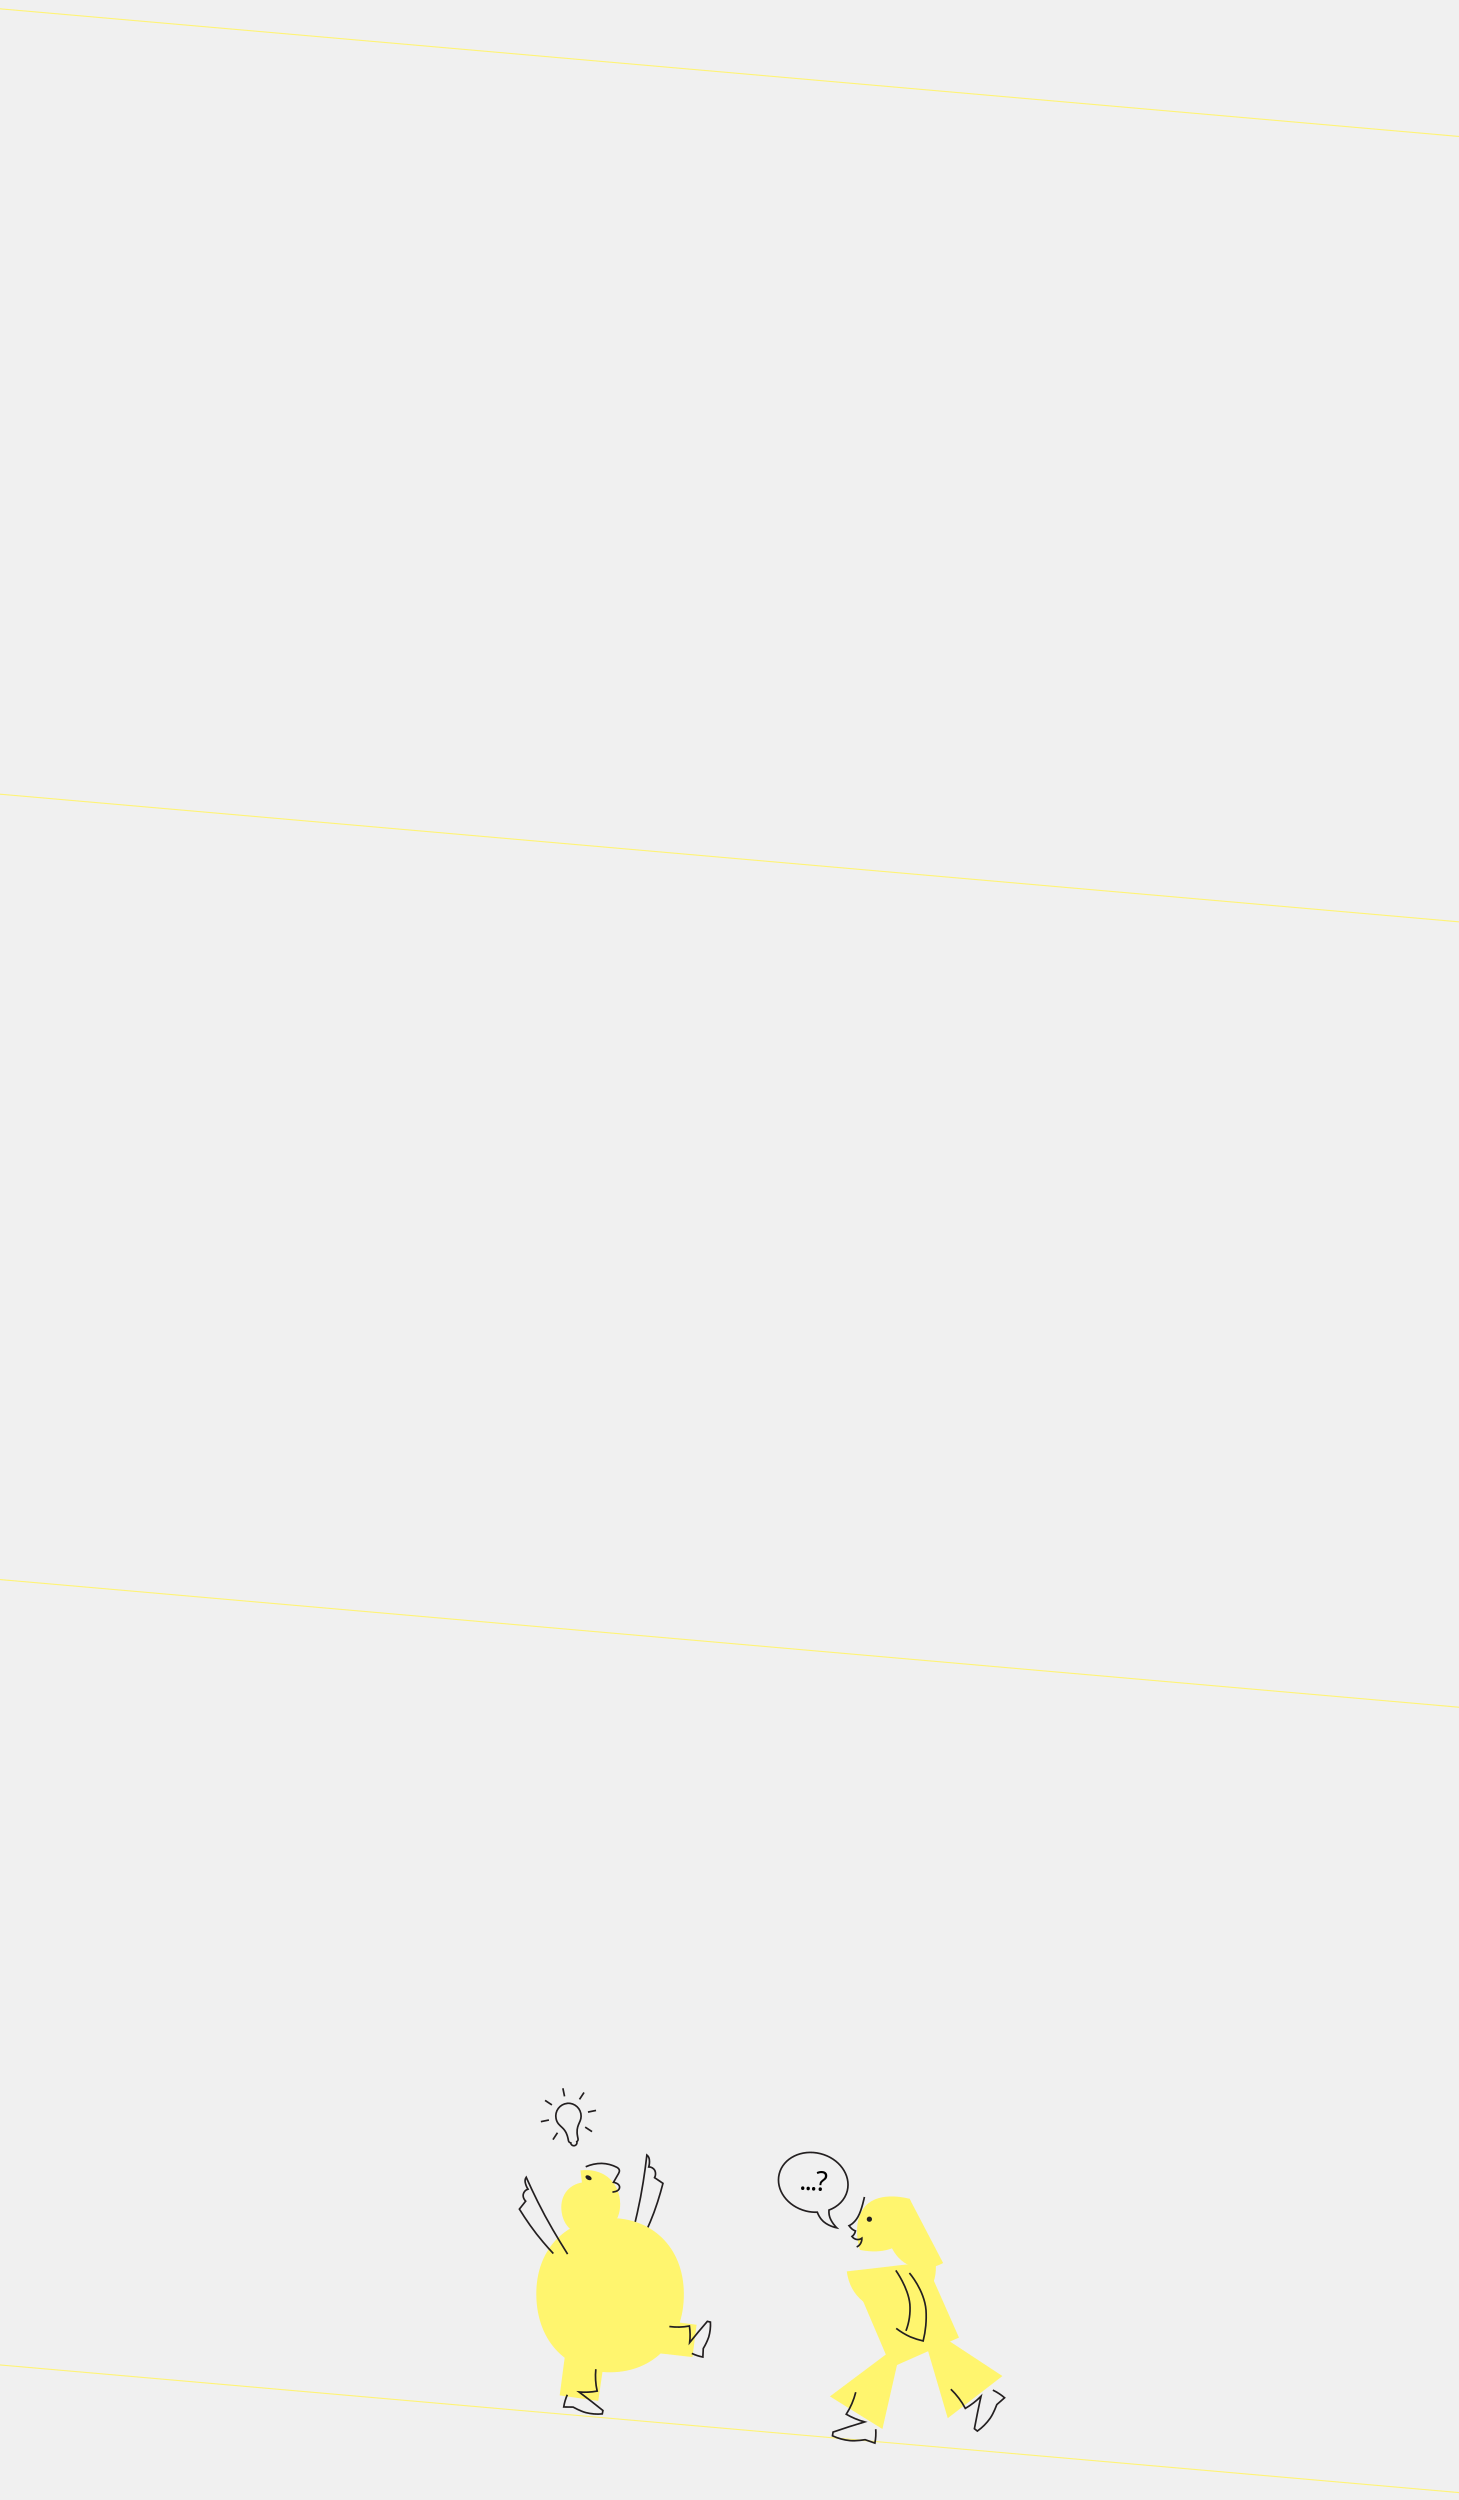
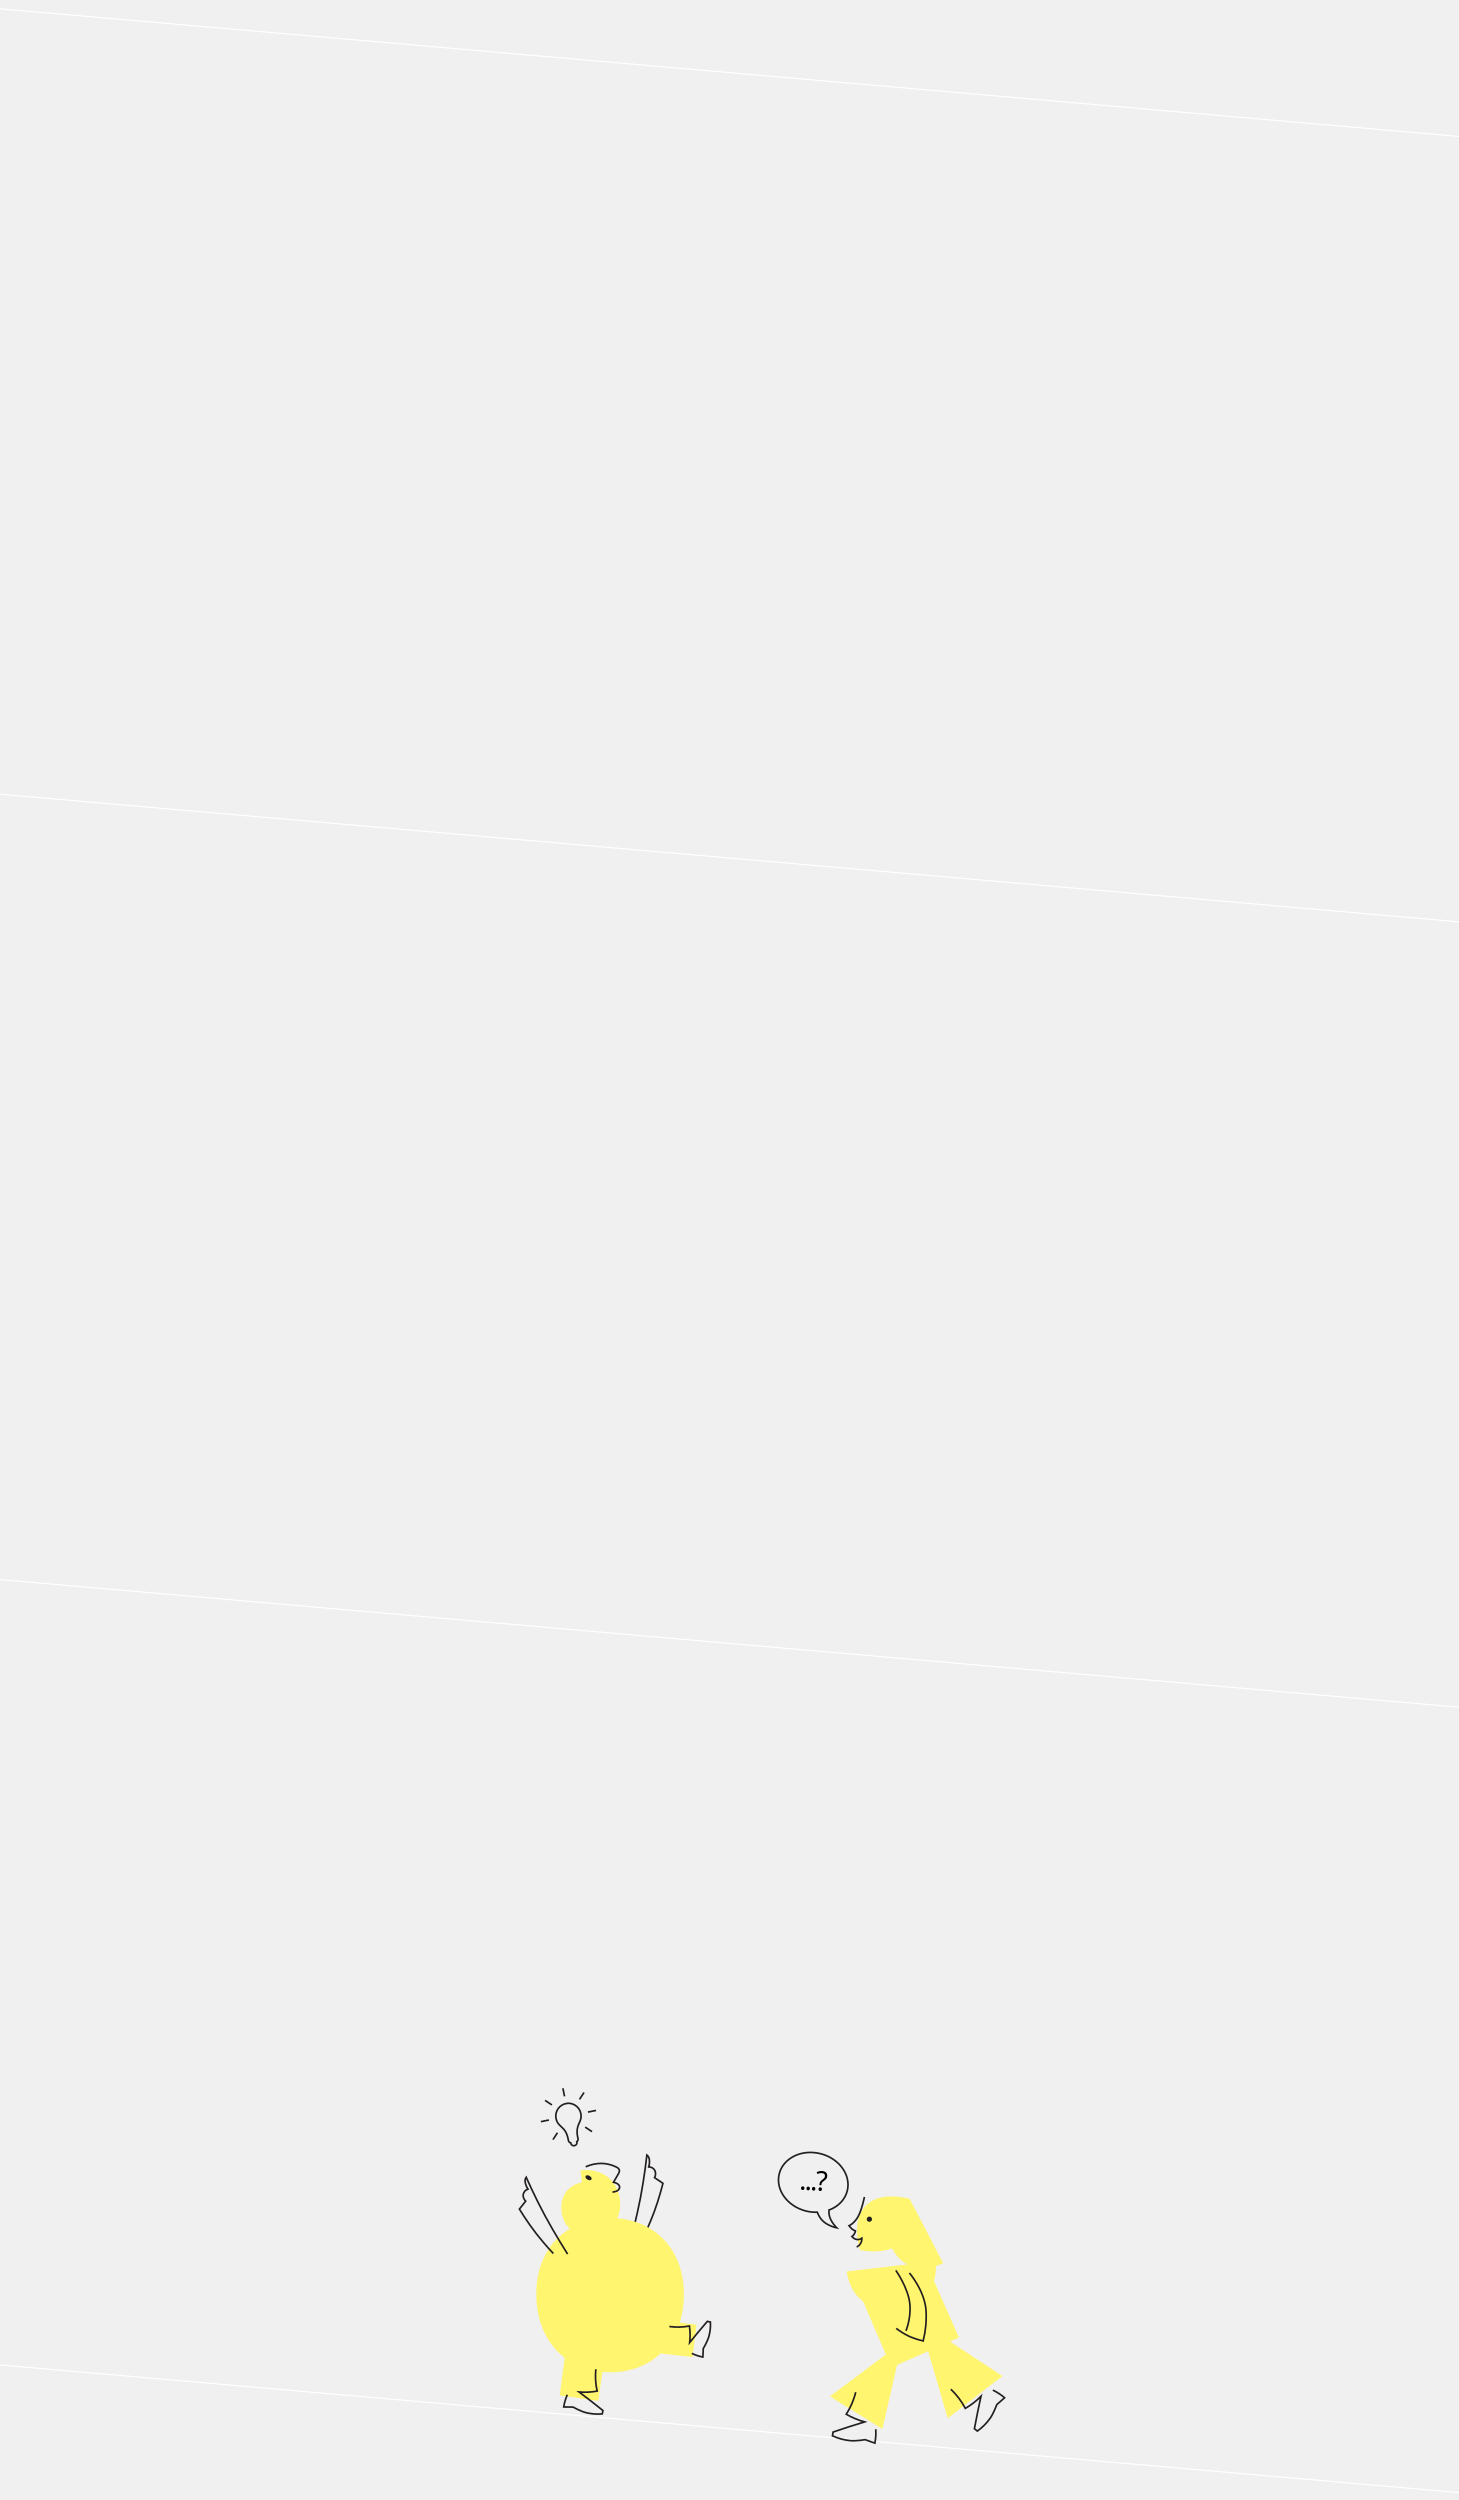
<svg xmlns="http://www.w3.org/2000/svg" viewBox="0 0 1288 2207">
  <g id="Layer_2" data-name="Layer 2">
-     <line x1="-129.05" y1="2076.5" x2="1414.05" y2="2211.5" style="fill:none;stroke:#fef377;stroke-miterlimit:10" />
-     <line x1="-129.05" y1="1383.16" x2="1414.05" y2="1518.17" style="fill:none;stroke:#fef377;stroke-miterlimit:10" />
-     <line x1="-129.05" y1="689.83" x2="1414.05" y2="824.84" style="fill:none;stroke:#fef377;stroke-miterlimit:10" />
-     <line x1="-129.05" y1="-3.5" x2="1414.05" y2="131.5" style="fill:none;stroke:#fef377;stroke-miterlimit:10" />
+     <line x1="-129.05" y1="2076.5" x2="1414.05" y2="2211.5" style="fill:none;stroke:#fff;stroke-miterlimit:10" />
+     <line x1="-129.05" y1="1383.16" x2="1414.05" y2="1518.17" style="fill:none;stroke:#fff;stroke-miterlimit:10" />
+     <line x1="-129.05" y1="689.83" x2="1414.05" y2="824.84" style="fill:none;stroke:#fff;stroke-miterlimit:10" />
+     <line x1="-129.05" y1="-3.5" x2="1414.05" y2="131.5" style="fill:none;stroke:#fff;stroke-miterlimit:10" />
  </g>
  <g id="Layer_1" data-name="Layer 1">
    <path d="M568.46,1973.82s4.5-9,8.94-20.87,7.87-25.49,7.87-25.49l-7.4-5a7.35,7.35,0,0,0,.2-6.44,6.17,6.17,0,0,0-5.34-3.09,16.55,16.55,0,0,0,.49-6.57,5.77,5.77,0,0,0-2.15-3.9s-2.07,18.93-5.59,37.32-8.84,38.37-8.84,38.37" style="fill:none;stroke:#231f20;stroke-width:1.5px" />
    <polygon points="533.08 2085.55 528.13 2119.58 494.1 2114.64 498.54 2080.99 533.08 2085.55" style="fill:#fff56e" />
    <path d="M539.16,2094.27c-37.5.31-65.36-26.1-65.71-68.54-.35-41,27.07-67.34,64.57-67.65s65.35,25.61,65.69,66.56c.36,42.44-27.05,69.31-64.55,69.63" style="fill:#fff56e" />
    <path d="M526,2091.54a60.06,60.06,0,0,0,1.17,19.33,62.85,62.85,0,0,1-15.92.8s4.51,3.34,10.41,7.94c4.48,3.49,10.61,8.4,10.61,8.4l-.59,3a44.11,44.11,0,0,1-14.54-1.17c-4.76-1.22-11.2-4.86-11.2-4.86l-8.29-.11a44.15,44.15,0,0,1,3.16-10.77" style="fill:none;stroke:#231f20;stroke-width:1.5px" />
    <path d="M514.17,1926.63l7.26,45.91c-12.64,2-23.35-5.35-25.53-19.15-2.27-14.31,5.63-24.76,18.27-26.76" style="fill:#fff56e" />
    <path d="M547.28,1942.1c1.94,17.06-8.76,31-28.06,33.2L512.49,1916c19.3-2.19,32.85,9,34.79,26.06" style="fill:#fff56e" />
    <path d="M517.07,1912.84a34.63,34.63,0,0,1,14.09-3,31.29,31.29,0,0,1,13.42,3.47c2.56,1.49,2.74,3.3,1.47,5.49l-4.45,7.71s5.67.92,5.35,4.61c-.35,3.92-6.3,4-6.3,4" style="fill:none;stroke:#231f20;stroke-width:1.5px" />
    <path d="M522.14,1924c-.51.89-2.08.94-3.51.12s-2.16-2.21-1.64-3.1,2.08-.94,3.51-.12,2.16,2.21,1.64,3.1" style="fill:#231f20" />
    <path d="M488.48,1989.41s-7-7.25-14.81-17.22-15.17-22-15.17-22l5.55-7s-2.74-2.59-2.13-6.08a6.19,6.19,0,0,1,4.17-4.55,16.61,16.61,0,0,1-2.45-6.12,5.79,5.79,0,0,1,.88-4.36s7.68,17.43,16.56,33.91,20,33.93,20,33.93" style="fill:none;stroke:#231f20;stroke-width:1.5px" />
    <polygon points="586.4 2048.66 614.95 2052.3 611.31 2080.86 583.09 2077.63 586.4 2048.66" style="fill:#fff56e" />
    <path d="M590.91,2053.85a55.26,55.26,0,0,0,17.72-.44,57.46,57.46,0,0,1,.23,14.56s3.19-4,7.58-9.26c3.34-4,8-9.41,8-9.41l2.73.63a39.94,39.94,0,0,1-1.52,13.24,53.53,53.53,0,0,1-4.8,10.07l-.37,7.57a40.35,40.35,0,0,1-9.74-3.23" style="fill:none;stroke:#231f20;stroke-width:1.5px" />
    <path d="M519.06,1864.54l7.12-1.45m-48.7,9.91,7.12-1.45m7.55,11.22-4,6.09m27.43-41.61-4,6.09m5,24.47,6.07,4m-41.49-27.59,6.07,4m11.14-7.54-1.45-7.16m3.93,13.25A11.33,11.33,0,0,1,513,1868.22c0,5.86-5.11,8-3.09,18l.38,1.9a2.4,2.4,0,0,1-1.09,2.52.88.88,0,0,1,.05.15,2.76,2.76,0,1,1-5.4,1.1.81.81,0,0,1,0-.16,2.42,2.42,0,0,1-2-1.89l-.38-1.9a21,21,0,0,0-1.56-4.85,16.17,16.17,0,0,0-3.59-4.84c-2.31-2.23-4.59-3.8-5.44-8A11.19,11.19,0,0,1,500.79,1856.85Z" style="fill:none;stroke:#231f20;stroke-width:1.5px" />
    <polygon points="811.62 2049.33 836.68 2134.77 884.92 2097.58 811.62 2049.33" style="fill:#fff56e" />
    <path d="M839.41,2109.2a66,66,0,0,1,12.8,16.94,69.27,69.27,0,0,0,13.84-10.71s-1.38,6-3,14.05c-1.25,6.11-2.85,14.59-2.85,14.59l2.63,2.09a48.31,48.31,0,0,0,11.3-11.36c3.09-4.43,5.88-12.06,5.88-12.06l6.84-6A48.25,48.25,0,0,0,876.5,2110" style="fill:none;stroke:#231f20;stroke-width:1.5px" />
    <polygon points="796.48 2067.69 732.63 2115.56 778.99 2144.36 796.48 2067.69" style="fill:#fff56e" />
    <path d="M755.46,2111.84a65.74,65.74,0,0,1-8.39,19.46,69.75,69.75,0,0,0,16.15,6.77s-5.9,1.75-13.71,4.27c-5.93,1.92-14.09,4.69-14.09,4.69l-.52,3.32a48.39,48.39,0,0,0,15.46,4.23c5.38.52,13.39-.81,13.39-.81l8.61,3a48,48,0,0,0,.74-12.26" style="fill:none;stroke:#231f20;stroke-width:1.5px" />
    <path d="M732,1955.32a19.13,19.13,0,0,1-.2-4.27c8-2.94,14.19-9,16.18-17,3.47-14-7.16-28.69-23.75-32.81s-32.86,3.88-36.33,17.88,7.15,28.69,23.74,32.81a35.89,35.89,0,0,0,9.88,1,22.37,22.37,0,0,0,3.49,6.24c4.59,5.83,13.68,7.58,13.68,7.58S733,1961.22,732,1955.32Z" style="fill:none;stroke:#231f20;stroke-width:1.5px" />
    <path d="M787.62,1985.13c8.54,16.38,26.48,22.37,45,12.7L802.93,1941c-18.53,9.67-23.86,27.81-15.31,44.18" style="fill:#fff56e" />
    <path d="M759.13,1986.19s25,6.3,38.31-8.12c12.82-13.93,5.7-36.92,5.7-36.92s-26.23-7.73-39,6.19c-13.29,14.43-5,38.85-5,38.85" style="fill:#fff56e" />
    <path d="M766.78,1961.31a2.32,2.32,0,1,0-1.56-2.64,2.17,2.17,0,0,0,1.56,2.64" style="fill:#231f20" />
    <path d="M763.11,1939.47s-2.32,11.73-5.8,17.71-7.79,7.7-7.79,7.7a23.31,23.31,0,0,0,2.55,2.82,12.28,12.28,0,0,0,3.13,1.83,8.22,8.22,0,0,1-1.18,2.84,6.76,6.76,0,0,1-1.9,2,7.09,7.09,0,0,0,3.44,2.47,6.07,6.07,0,0,0,5.31-.93s.37,5.51-4.6,7.72" style="fill:none;stroke:#231f20;stroke-width:1.5px" />
    <polygon points="786.89 2090.01 846.59 2063.6 820.18 2003.9 760.93 2029.2 786.89 2090.01" style="fill:#fff56e" />
    <path d="M825.85,1996.09l-78.32,9.1c2.82,22,19.93,36.47,43.49,33.74,24.4-2.84,37.65-20.83,34.83-42.84" style="fill:#fff56e" />
    <path d="M791.16,2055.5a65.3,65.3,0,0,0,12.51,7.51,75.28,75.28,0,0,0,11.3,3.6,89.18,89.18,0,0,0,2.52-27.11c-1.37-17.68-14.67-32.89-14.67-32.89m-12-2.31s11.1,15.43,12.42,29.94a54.56,54.56,0,0,1-3.45,23.43" style="fill:none;stroke:#231f20;stroke-width:1.5px" />
    <text transform="translate(705.37 1932.84) rotate(3.21)" style="font-size:24px;font-family:Ideal-Regular, Ideal;letter-spacing:-0.067em">...<tspan x="14.42" y="0" style="letter-spacing:-0em">?</tspan>
    </text>
  </g>
</svg>
